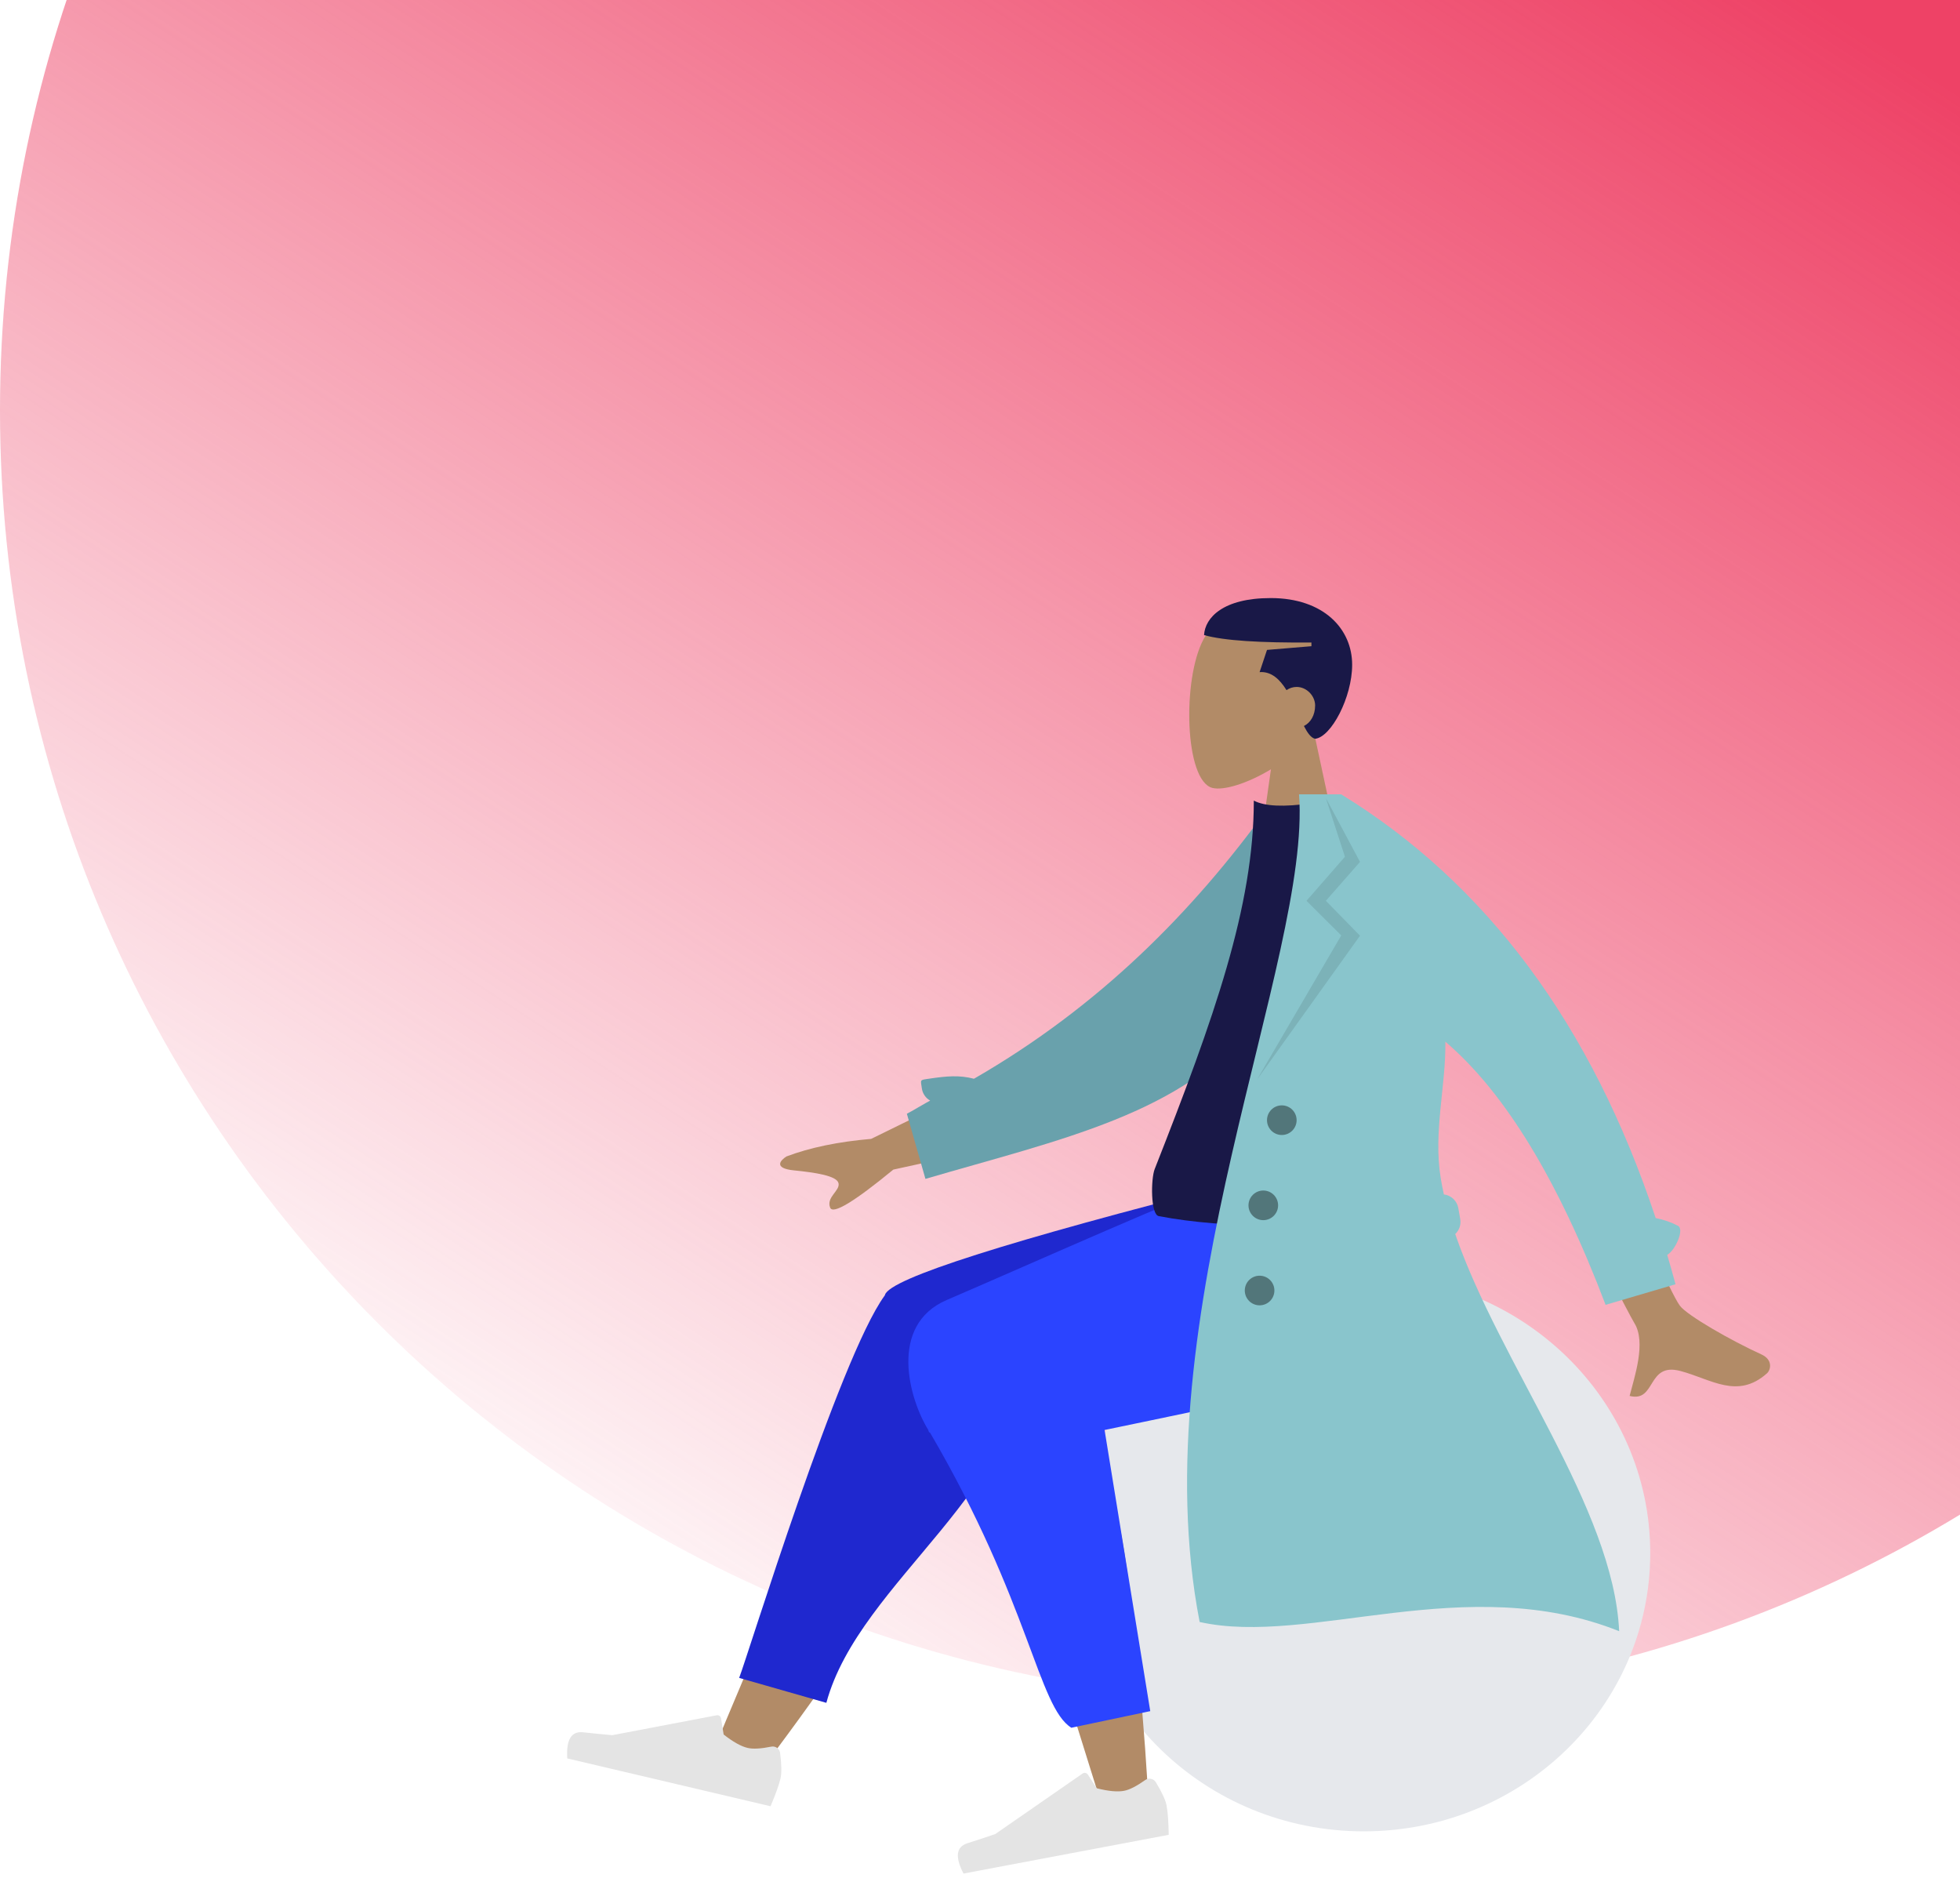
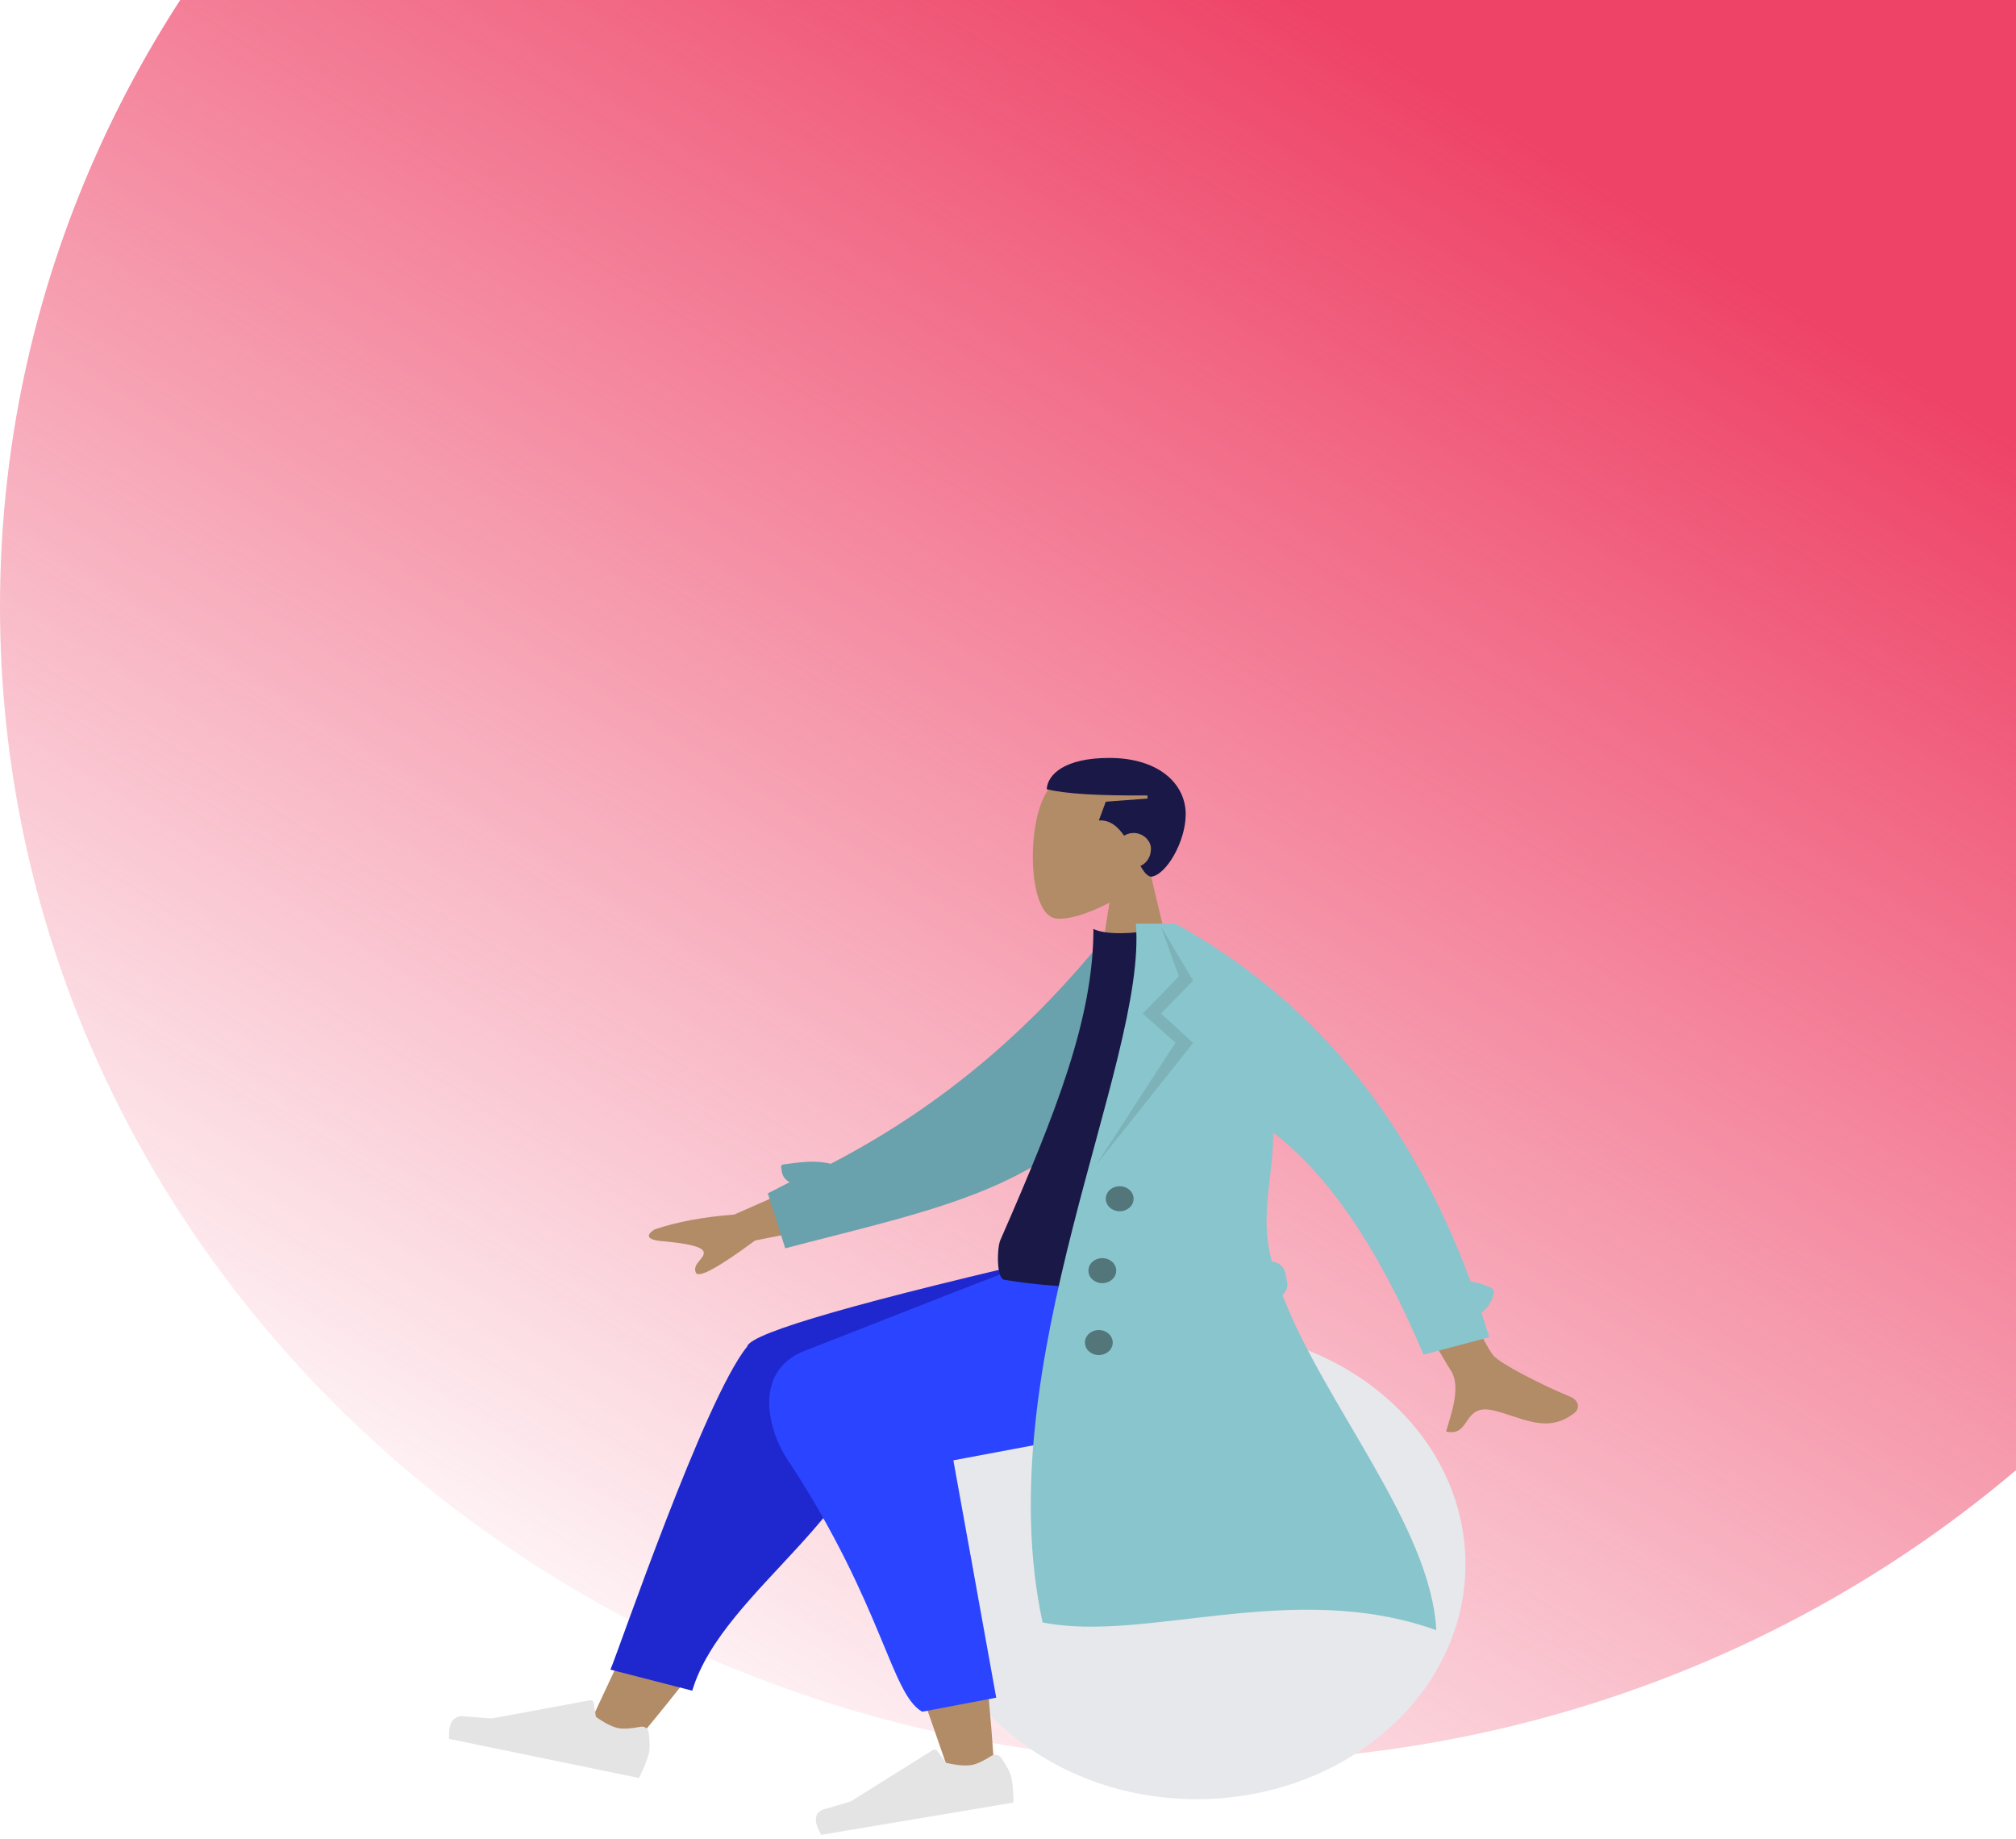
- <svg xmlns="http://www.w3.org/2000/svg" width="236" height="226" viewBox="0 0 236 226" fill="none">
-   <circle cx="155.419" cy="49.419" r="155.419" fill="url(#paint0_linear)" />
-   <mask id="mask0" mask-type="alpha" maskUnits="userSpaceOnUse" x="0" y="-106" width="311" height="311">
-     <circle cx="155.419" cy="49.419" r="155.419" fill="url(#paint1_radial)" />
+ <svg xmlns="http://www.w3.org/2000/svg" width="713" height="650" viewBox="0 0 713 650" fill="none">
+   <ellipse cx="428.419" cy="214.489" rx="428.419" ry="408.489" fill="url(#paint0_linear)" />
+   <mask id="mask0" mask-type="alpha" maskUnits="userSpaceOnUse" x="0" y="-194" width="857" height="817">
+     <ellipse cx="428.419" cy="214.489" rx="428.419" ry="408.489" fill="url(#paint1_radial)" />
  </mask>
  <g mask="url(#mask0)">
</g>
-   <path fill-rule="evenodd" clip-rule="evenodd" d="M158.235 88.268C160.289 85.857 161.68 82.902 161.447 79.591C160.778 70.051 147.498 72.149 144.914 76.964C142.331 81.779 142.638 93.993 145.977 94.854C147.308 95.197 150.145 94.356 153.031 92.616L151.219 105.435H161.918L158.235 88.268Z" fill="#B28B67" />
-   <path fill-rule="evenodd" clip-rule="evenodd" d="M154.906 83.085C155.256 82.845 155.674 82.699 156.123 82.699C157.354 82.699 158.352 83.797 158.352 84.928C158.352 86.105 157.797 87.015 157.003 87.401C157.427 88.23 157.853 88.831 158.352 88.94C160.279 88.745 162.81 83.956 162.81 80.024C162.81 75.72 159.386 72 153.003 72C147.266 72 145.091 74.365 144.979 76.458C147.437 77.134 151.733 77.394 157.907 77.35V77.795L152.557 78.241L151.665 80.916C153.084 80.81 154.098 81.783 154.906 83.085Z" fill="#191847" />
-   <path d="M164.202 220.471C145.148 220.471 129.702 205.472 129.702 186.971C129.702 168.469 145.148 153.471 164.202 153.471C183.256 153.471 198.702 168.469 198.702 186.971C198.702 205.472 183.256 220.471 164.202 220.471Z" fill="#E6E8EC" />
-   <path fill-rule="evenodd" clip-rule="evenodd" d="M90.276 214.87C98.731 203.872 105.273 194.102 108.217 188.828C113.257 179.798 117.364 171.775 118.643 168.719C121.695 161.431 110.785 158.398 108.442 161.826C104.896 167.013 96.639 184.856 85.355 212.085L90.276 214.87Z" fill="#B28B67" />
-   <path fill-rule="evenodd" clip-rule="evenodd" d="M138.271 216.93C138.051 211.299 136.572 191.891 134.677 183.053C134.132 180.513 133.585 178.06 133.054 175.761C131.476 168.927 118.664 170.679 120.469 177.135C124.965 193.213 132.175 215.636 132.733 217.582C133.513 220.308 138.41 220.468 138.271 216.93Z" fill="#B28B67" />
-   <path fill-rule="evenodd" clip-rule="evenodd" d="M123.765 160.003L152.111 145.573V142.432H148.74C121.316 149.42 107.162 153.913 106.559 155.882C106.552 155.903 106.546 155.924 106.541 155.945C106.527 155.963 106.513 155.982 106.5 156C101.065 163.475 90.068 199.268 89 202L99.5 205C103.484 190.227 124.026 179.173 123.688 161.48C123.779 160.961 123.802 160.469 123.765 160.003Z" fill="#1F28CF" />
-   <path fill-rule="evenodd" clip-rule="evenodd" d="M133 172.152C135.593 171.633 154.738 167.591 156.782 167.232C169.983 164.917 173.833 157.85 171.557 142.432H147.233C143.26 143.573 124.713 151.894 114 156.5C106.909 159.548 109.5 168.5 111.777 172.152C111.799 172.327 111.871 172.447 112 172.5C124 193 125 205.5 129 208L138.5 206L133 172.152Z" fill="#2B44FF" />
-   <path fill-rule="evenodd" clip-rule="evenodd" d="M139.174 214.559C139.911 215.775 140.341 216.708 140.464 217.357C140.613 218.147 140.699 219.325 140.722 220.89C139.805 221.063 131.569 222.618 116.014 225.554C114.972 223.553 115.126 222.337 116.477 221.906C117.829 221.476 118.949 221.106 119.838 220.797L130.355 213.51C130.558 213.37 130.836 213.42 130.976 213.622C130.978 213.626 130.981 213.629 130.983 213.633L132.059 215.284C133.452 215.64 134.549 215.742 135.35 215.591C136 215.468 136.849 215.036 137.896 214.294C138.298 214.01 138.854 214.104 139.139 214.506C139.151 214.524 139.163 214.541 139.174 214.559Z" fill="#E4E4E4" />
-   <path fill-rule="evenodd" clip-rule="evenodd" d="M93.931 211.035C94.112 212.445 94.126 213.472 93.975 214.115C93.791 214.898 93.392 216.009 92.778 217.449C91.87 217.235 83.712 215.316 68.302 211.691C68.161 209.439 68.795 208.39 70.205 208.545C71.615 208.699 72.789 208.816 73.727 208.894L86.296 206.499C86.538 206.453 86.771 206.611 86.817 206.853C86.818 206.857 86.819 206.862 86.82 206.866L87.133 208.812C88.263 209.702 89.224 210.24 90.017 210.427C90.662 210.578 91.613 210.528 92.871 210.274L92.871 210.274C93.353 210.177 93.823 210.489 93.921 210.972C93.925 210.993 93.928 211.014 93.931 211.035Z" fill="#E4E4E4" />
-   <path fill-rule="evenodd" clip-rule="evenodd" d="M120.735 129.342L104.894 137.107C100.914 137.45 97.514 138.156 94.694 139.223C93.994 139.663 93.067 140.643 95.597 140.899C98.126 141.155 100.776 141.538 100.967 142.451C101.159 143.364 99.466 144.11 99.956 145.383C100.282 146.232 102.819 144.706 107.565 140.805L122.457 137.545L120.735 129.342Z" fill="#B28B67" />
-   <path fill-rule="evenodd" clip-rule="evenodd" d="M117.275 129.868C115.497 129.416 114.051 129.537 111.824 129.868C110.728 130.031 110.839 129.952 111.002 131.048C111.096 131.684 111.48 132.206 112 132.5C111.546 132.721 109.654 133.864 109.193 134.081L111.43 141.923C127.618 137.181 142.586 134.102 151.145 123.013C154.018 119.292 155.797 105.218 156.911 100.182L152.564 97.416C143.596 109.763 132.414 121.147 117.275 129.868Z" fill="#69A1AC" />
-   <path fill-rule="evenodd" clip-rule="evenodd" d="M189.999 129.176L182.148 130.597C191.26 148.679 196.141 158.239 196.79 159.279C198.249 161.617 196.776 165.83 196.22 168.053C199.45 168.865 198.256 163.959 202.343 165.051C206.073 166.047 209.208 168.49 212.758 165.33C213.194 164.942 213.53 163.709 212.077 163.049C208.456 161.404 203.118 158.348 202.264 157.183C201.099 155.594 197.011 146.258 189.999 129.176Z" fill="#B28B67" />
-   <path fill-rule="evenodd" clip-rule="evenodd" d="M172.617 146.406C158.602 147.945 147.571 147.945 139.524 146.406C138.526 146.215 138.57 141.917 139.033 140.743C146.233 122.463 150.97 109.082 150.97 96.385C152.291 97.075 154.603 97.178 157.906 96.695C166.784 109.779 170.864 124.792 172.617 146.406Z" fill="#191847" />
-   <path fill-rule="evenodd" clip-rule="evenodd" d="M175.222 148.566C175.698 148.119 175.946 147.447 175.824 146.756L175.592 145.438C175.434 144.546 174.71 143.896 173.854 143.794C173.704 143.126 173.575 142.461 173.469 141.802C172.569 136.231 174.106 130.769 174.034 125.405C181.202 131.521 187.633 142.082 193.326 157.087L201.745 154.609C201.424 153.416 201.091 152.237 200.747 151.073C201.719 150.521 202.854 147.99 202.037 147.567C201.193 147.13 200.299 146.822 199.357 146.641C191.637 123.389 179.013 106.383 161.484 95.625H159.933L156.414 95.625C157.907 115.365 137.289 158.462 144.448 195.268C157.68 198.223 176.571 189.029 194.96 196.374C194.275 181.552 180.569 164.139 175.222 148.566Z" fill="#89C5CC" />
-   <path fill-rule="evenodd" clip-rule="evenodd" d="M159.643 96.07L161.943 103.143L157.312 108.445L161.498 112.612L151.371 129.951L163.755 112.646L159.643 108.445L163.755 103.76L159.643 96.07Z" fill="black" fill-opacity="0.1" />
-   <path fill-rule="evenodd" clip-rule="evenodd" d="M154.34 136.639C155.325 136.639 156.123 135.84 156.123 134.855C156.123 133.871 155.325 133.072 154.34 133.072C153.355 133.072 152.557 133.871 152.557 134.855C152.557 135.84 153.355 136.639 154.34 136.639ZM152.111 146.892C153.096 146.892 153.894 146.093 153.894 145.109C153.894 144.124 153.096 143.325 152.111 143.325C151.126 143.325 150.328 144.124 150.328 145.109C150.328 146.093 151.126 146.892 152.111 146.892ZM151.665 157.145C152.65 157.145 153.448 156.347 153.448 155.362C153.448 154.377 152.65 153.579 151.665 153.579C150.68 153.579 149.882 154.377 149.882 155.362C149.882 156.347 150.68 157.145 151.665 157.145Z" fill="black" fill-opacity="0.4" />
+   <path fill-rule="evenodd" clip-rule="evenodd" d="M406.739 308.341C412.401 302.361 416.233 295.034 415.593 286.823C413.748 263.166 377.14 268.37 370.019 280.31C362.899 292.25 363.745 322.538 372.948 324.672C376.618 325.523 384.437 323.438 392.394 319.123L387.399 350.912H416.892L406.739 308.341Z" fill="#B28B67" />
+   <path fill-rule="evenodd" clip-rule="evenodd" d="M397.562 295.49C398.526 294.893 399.679 294.531 400.916 294.531C404.31 294.531 407.061 297.253 407.061 300.059C407.061 302.977 405.529 305.233 403.341 306.19C404.51 308.245 405.684 309.737 407.061 310.008C412.372 309.524 419.349 297.649 419.349 287.898C419.349 277.226 409.909 268 392.315 268C376.501 268 370.504 273.866 370.195 279.055C376.972 280.73 388.813 281.375 405.832 281.266V282.371L391.086 283.477L388.628 290.109C392.538 289.847 395.332 292.259 397.562 295.49Z" fill="#191847" />
+   <path d="M423.185 636.172C370.662 636.172 328.084 598.979 328.084 553.1C328.084 507.22 370.662 470.027 423.185 470.027C475.707 470.027 518.285 507.22 518.285 553.1C518.285 598.979 475.707 636.172 423.185 636.172Z" fill="#E6E8EC" />
+   <path fill-rule="evenodd" clip-rule="evenodd" d="M219.404 622.285C242.71 595.013 260.743 570.787 268.859 557.709C282.754 535.316 294.073 515.42 297.601 507.841C306.013 489.77 275.938 482.249 269.48 490.748C259.705 503.612 236.944 547.857 205.839 615.38L219.404 622.285Z" fill="#B28B67" />
+   <path fill-rule="evenodd" clip-rule="evenodd" d="M351.705 627.392C351.097 613.429 347.022 565.303 341.797 543.386C340.295 537.088 338.786 531.005 337.323 525.303C332.973 508.357 297.657 512.702 302.633 528.711C315.025 568.581 334.901 624.186 336.437 629.01C338.59 635.771 352.088 636.167 351.705 627.392Z" fill="#B28B67" />
+   <path fill-rule="evenodd" clip-rule="evenodd" d="M311.717 486.228L389.856 450.444V442.654H380.563C304.968 459.983 265.951 471.125 264.288 476.007C264.27 476.06 264.254 476.113 264.239 476.165C264.201 476.21 264.163 476.255 264.127 476.301C249.145 494.836 218.832 583.595 215.887 590.37L244.831 597.81C255.812 561.177 312.439 533.765 311.506 489.89C311.758 488.603 311.821 487.382 311.717 486.228Z" fill="#1F28CF" />
+   <path fill-rule="evenodd" clip-rule="evenodd" d="M337.175 516.354C344.324 515.067 397.097 505.043 402.73 504.154C439.121 498.412 449.732 480.888 443.458 442.654H376.41C365.457 445.485 314.333 466.12 284.8 477.541C265.254 485.1 272.396 507.298 278.673 516.354C278.733 516.789 278.933 517.085 279.287 517.217C312.366 568.052 315.122 599.05 326.148 605.249L352.336 600.289L337.175 516.354Z" fill="#2B44FF" />
+   <path fill-rule="evenodd" clip-rule="evenodd" d="M354.127 621.556C356.171 624.598 357.365 626.929 357.71 628.551C358.129 630.524 358.379 633.464 358.459 637.37C355.936 637.794 333.266 641.597 290.446 648.78C287.552 643.775 287.964 640.742 291.682 639.681C295.4 638.619 298.482 637.707 300.928 636.944L329.822 618.855C330.378 618.507 331.143 618.635 331.532 619.141C331.538 619.15 331.545 619.159 331.551 619.168L334.534 623.299C338.376 624.2 341.4 624.465 343.604 624.095C345.394 623.795 347.728 622.724 350.604 620.882C351.708 620.176 353.242 620.418 354.03 621.423C354.064 621.467 354.096 621.511 354.127 621.556Z" fill="#E4E4E4" />
+   <path fill-rule="evenodd" clip-rule="evenodd" d="M229.404 612.465C229.855 616.02 229.862 618.611 229.424 620.239C228.892 622.22 227.757 625.036 226.02 628.688C223.528 628.175 201.131 623.564 158.83 614.854C158.514 609.173 160.295 606.508 164.171 606.858C168.046 607.209 171.274 607.469 173.855 607.639L208.534 601.234C209.201 601.111 209.838 601.505 209.957 602.114C209.959 602.124 209.961 602.135 209.963 602.145L210.764 607.048C213.844 609.263 216.472 610.594 218.649 611.043C220.418 611.407 223.038 611.251 226.509 610.576L226.509 610.576C227.841 610.316 229.125 611.092 229.377 612.307C229.388 612.36 229.397 612.412 229.404 612.465Z" fill="#E4E4E4" />
+   <path fill-rule="evenodd" clip-rule="evenodd" d="M303.367 410.194L259.701 429.452C248.73 430.302 239.357 432.051 231.582 434.698C229.653 435.79 227.099 438.219 234.072 438.854C241.045 439.489 248.347 440.438 248.875 442.702C249.403 444.966 244.738 446.817 246.088 449.975C246.988 452.08 253.98 448.295 267.063 438.621L308.112 430.538L303.367 410.194Z" fill="#B28B67" />
+   <path fill-rule="evenodd" clip-rule="evenodd" d="M293.828 411.5C288.928 410.377 284.943 410.68 278.803 411.5C275.782 411.903 276.088 411.707 276.536 414.425C276.797 416.003 277.855 417.297 279.288 418.026C278.035 418.574 272.821 421.409 271.55 421.946L277.717 441.392C322.34 429.634 363.6 421.999 387.192 394.501C395.111 385.273 400.016 350.374 403.088 337.886L391.104 331.025C366.383 361.644 335.561 389.873 293.828 411.5Z" fill="#69A1AC" />
+   <path fill-rule="evenodd" clip-rule="evenodd" d="M494.296 409.784L472.655 413.309C497.772 458.147 511.225 481.855 513.014 484.433C517.037 490.231 512.975 500.679 511.443 506.191C520.347 508.204 517.056 496.039 528.322 498.745C538.605 501.215 547.246 507.275 557.031 499.439C558.234 498.476 559.16 495.42 555.154 493.782C545.174 489.702 530.458 482.125 528.104 479.236C524.894 475.296 513.625 452.145 494.296 409.784Z" fill="#B28B67" />
+   <path fill-rule="evenodd" clip-rule="evenodd" d="M446.382 452.51C407.749 456.328 377.341 456.328 355.157 452.51C352.409 452.037 352.529 441.378 353.804 438.468C373.652 393.138 386.709 359.954 386.709 328.469C390.351 330.18 396.724 330.437 405.83 329.238C430.301 361.685 441.549 398.913 446.382 452.51Z" fill="#191847" />
+   <path fill-rule="evenodd" clip-rule="evenodd" d="M453.562 457.867C454.874 456.756 455.558 455.091 455.221 453.376L454.581 450.11C454.147 447.897 452.149 446.285 449.79 446.033C449.378 444.375 449.022 442.727 448.728 441.092C446.248 427.278 450.486 413.733 450.287 400.431C470.047 415.598 487.773 441.786 503.466 478.996L526.675 472.852C525.789 469.892 524.872 466.969 523.923 464.082C526.602 462.713 529.732 456.438 527.479 455.388C525.152 454.304 522.688 453.541 520.092 453.092C498.812 395.431 464.012 353.262 415.692 326.584H411.417L401.717 326.584C405.832 375.535 348.998 482.405 368.732 573.675C405.207 581.003 457.281 558.204 507.97 576.419C506.083 539.663 468.302 496.484 453.562 457.867Z" fill="#89C5CC" />
+   <path fill-rule="evenodd" clip-rule="evenodd" d="M410.618 327.688L416.958 345.226L404.191 358.374L415.729 368.706L387.815 411.703L421.951 368.792L410.618 358.374L421.951 346.755L410.618 327.688Z" fill="black" fill-opacity="0.1" />
+   <path fill-rule="evenodd" clip-rule="evenodd" d="M395.999 428.289C398.714 428.289 400.915 426.309 400.915 423.867C400.915 421.425 398.714 419.445 395.999 419.445C393.284 419.445 391.084 421.425 391.084 423.867C391.084 426.309 393.284 428.289 395.999 428.289ZM389.855 453.715C392.57 453.715 394.77 451.735 394.77 449.293C394.77 446.851 392.57 444.871 389.855 444.871C387.14 444.871 384.94 446.851 384.94 449.293C384.94 451.735 387.14 453.715 389.855 453.715ZM388.626 479.14C391.341 479.14 393.541 477.161 393.541 474.719C393.541 472.276 391.341 470.297 388.626 470.297C385.911 470.297 383.711 472.276 383.711 474.719C383.711 477.161 385.911 479.14 388.626 479.14Z" fill="black" fill-opacity="0.4" />
  <defs>
-     <linearGradient id="paint0_linear" x1="212.349" y1="-4.263" x2="75.545" y2="204.839" gradientUnits="userSpaceOnUse">
+     <linearGradient id="paint0_linear" x1="585.347" y1="73.395" x2="232.913" y2="638.368" gradientUnits="userSpaceOnUse">
      <stop stop-color="#EE4266" />
      <stop offset="1" stop-color="#EE4266" stop-opacity="0" />
    </linearGradient>
-     <radialGradient id="paint1_radial" cx="0" cy="0" r="1" gradientUnits="userSpaceOnUse" gradientTransform="translate(241.355 -14.4368) rotate(134.506) scale(284.092 169.6)">
+     <radialGradient id="paint1_radial" cx="0" cy="0" r="1" gradientUnits="userSpaceOnUse" gradientTransform="translate(665.303 46.6559) rotate(135.871) scale(764.799 456.435)">
      <stop offset="0.766" stop-color="#EE4266" />
      <stop offset="1" stop-color="#EE4266" stop-opacity="0" />
    </radialGradient>
  </defs>
</svg>
